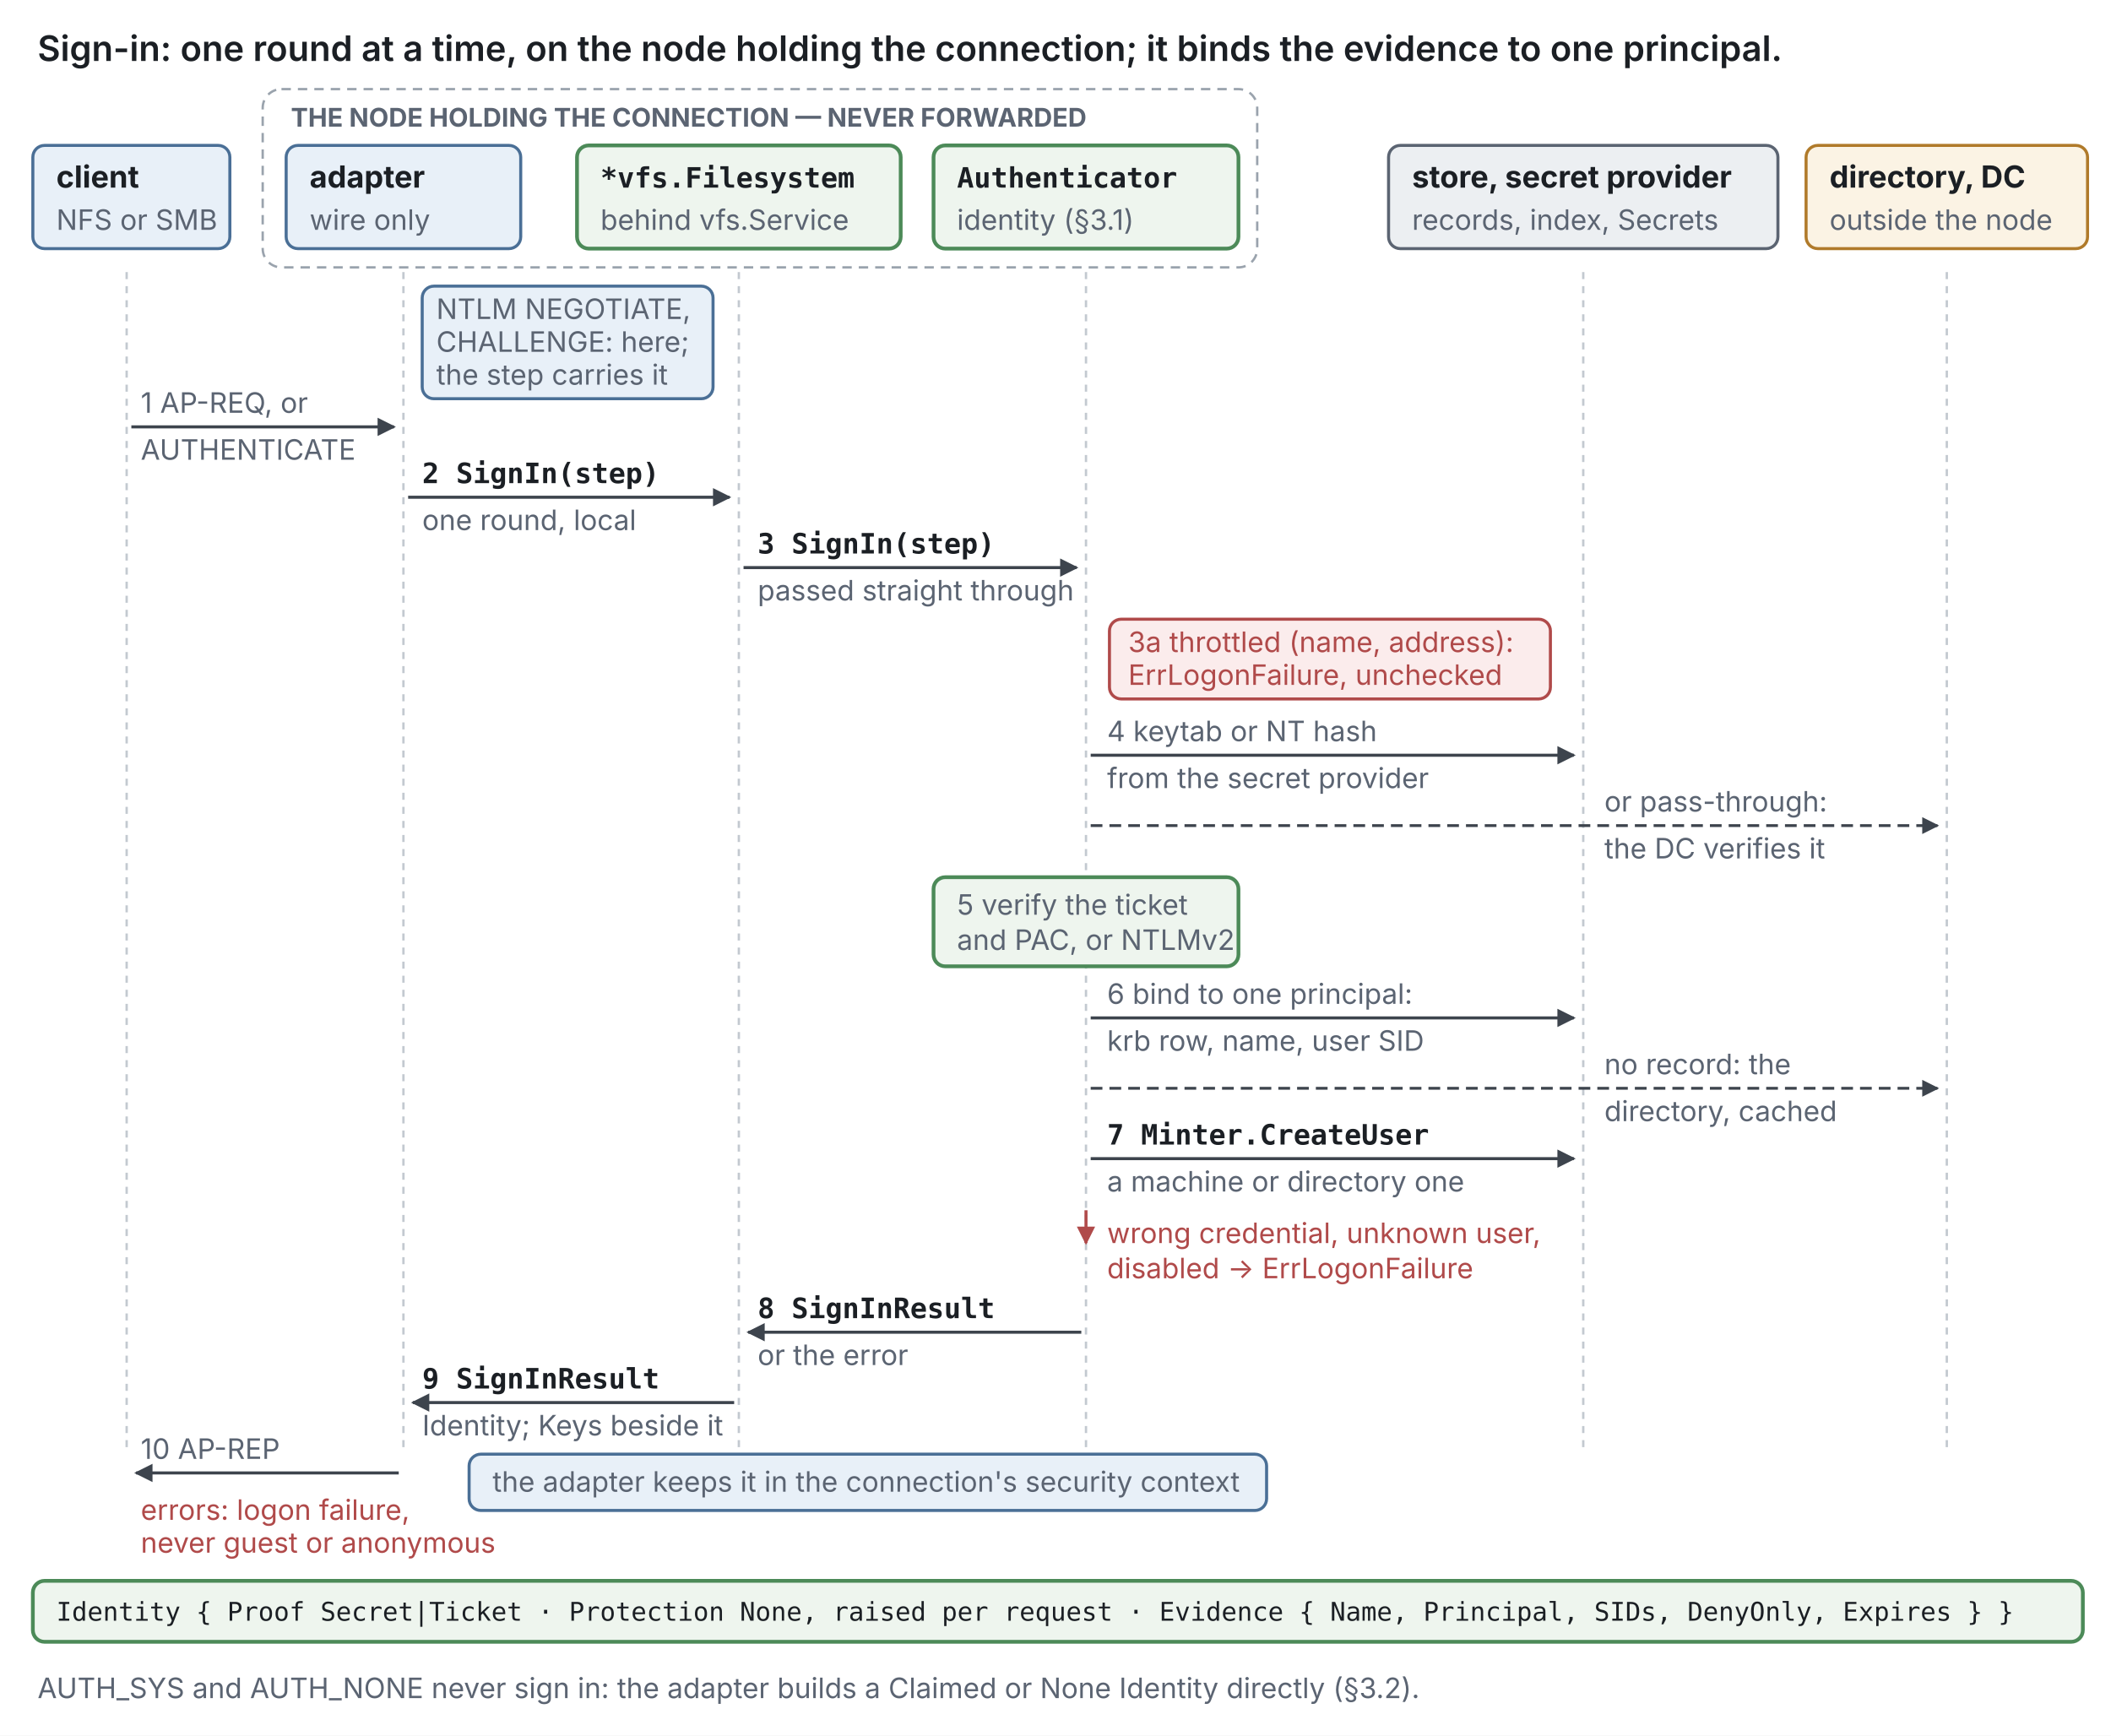
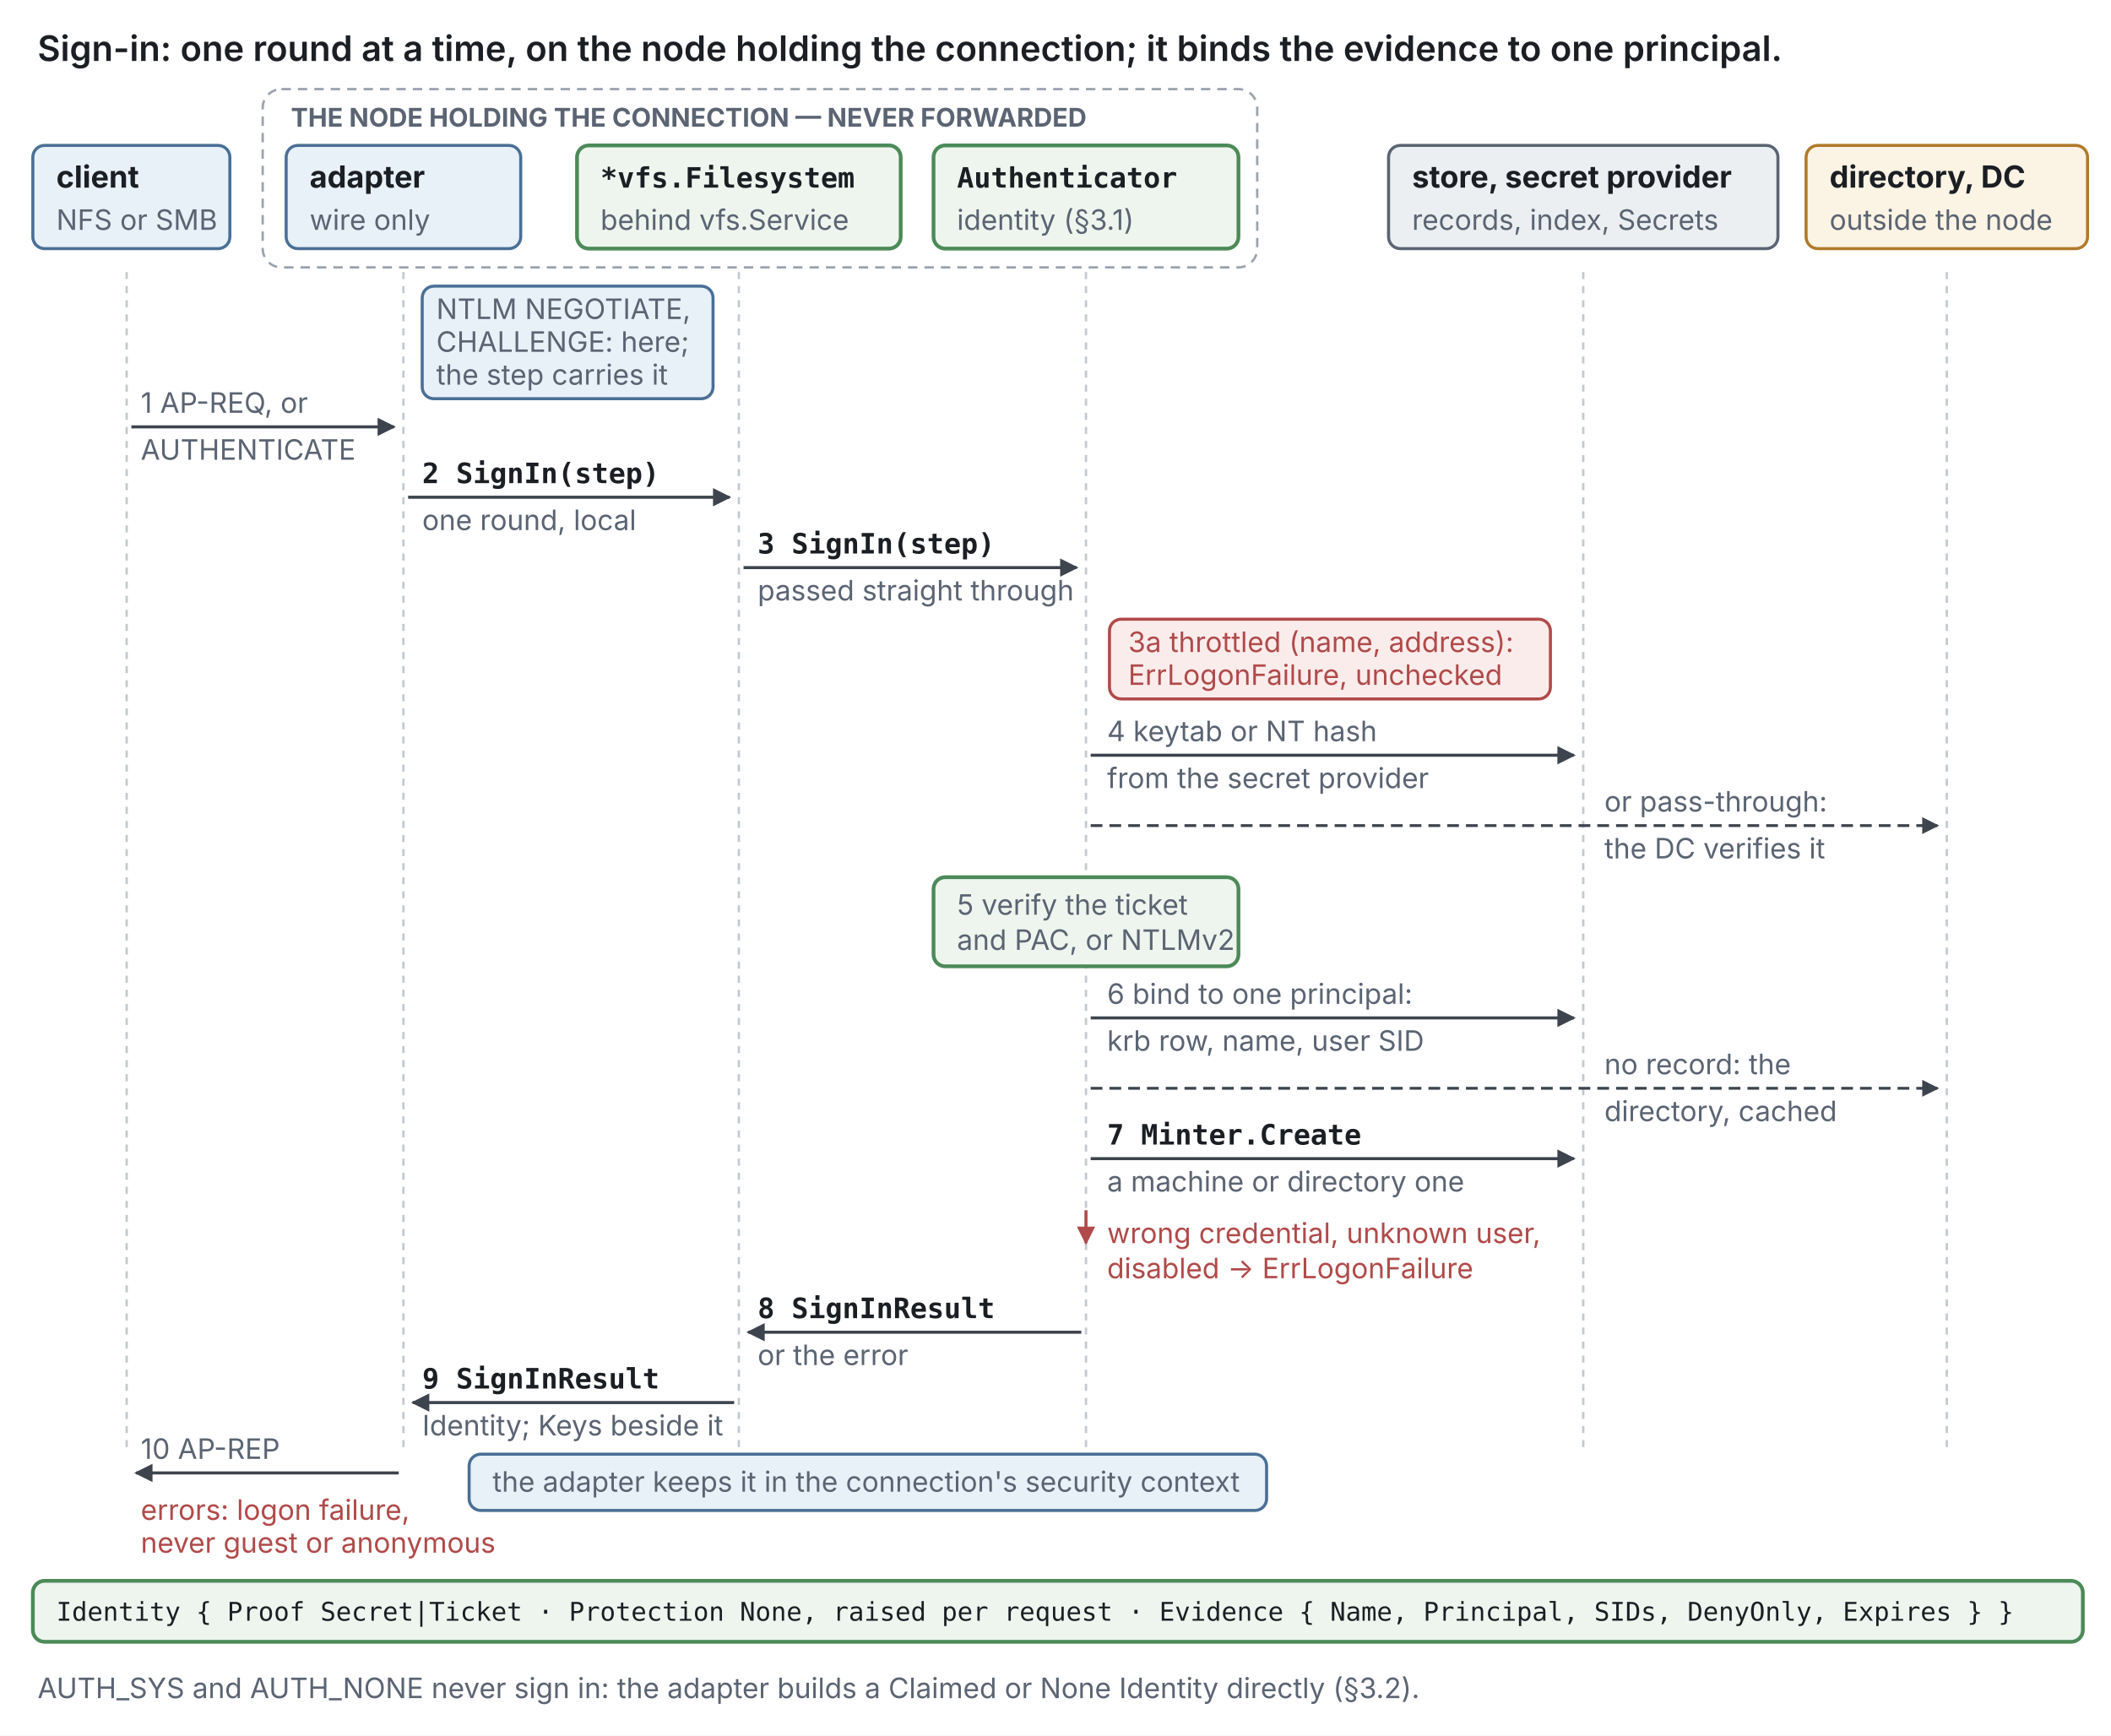
<svg xmlns="http://www.w3.org/2000/svg" viewBox="0 0 900 740" width="900" height="740" font-family="system-ui,-apple-system,Segoe UI,sans-serif">
  <defs>
    <marker id="a" viewBox="0 0 10 10" refX="9" refY="5" markerWidth="6" markerHeight="6" orient="auto-start-reverse">
      <path d="M0,0 L10,5 L0,10 z" fill="#3d444d" />
    </marker>
    <marker id="r" viewBox="0 0 10 10" refX="9" refY="5" markerWidth="6" markerHeight="6" orient="auto-start-reverse">
      <path d="M0,0 L10,5 L0,10 z" fill="#b04a4a" />
    </marker>
    <style>
      .t{font-size:15px;font-weight:600;fill:#1b1f24}.h{font-size:13px;font-weight:700;fill:#1b1f24}
      .s{font-size:12px;fill:#5b6472}.e{font-size:12px;fill:#b04a4a}.z{font-size:11px;font-weight:700;fill:#5b6472}
      .k{font-size:12px;fill:#1b1f24}
      .m{font-family:ui-monospace,SFMono-Regular,Menlo,monospace;font-size:12px;font-weight:600;fill:#1b1f24}
      .ms{font-family:ui-monospace,SFMono-Regular,Menlo,monospace;font-size:11px;fill:#1b1f24}
      .pr{fill:#e8f0f8;stroke:#4a6f96;stroke-width:1.3}
      .sv{fill:#eef5ee;stroke:#4c8a58;stroke-width:1.6}
      .st{fill:#eceff2;stroke:#5b6472;stroke-width:1.3}
      .am{fill:#fbf3e4;stroke:#b07a2a;stroke-width:1.3}
      .rd{fill:#fbecec;stroke:#b04a4a;stroke-width:1.3}
      .ln{stroke:#3d444d;stroke-width:1.3;fill:none;marker-end:url(#a)}
      .cb{stroke:#3d444d;stroke-width:1.2;fill:none;stroke-dasharray:5 3;marker-end:url(#a)}
      .ex{stroke:#b04a4a;stroke-width:1.3;fill:none;marker-end:url(#r)}
      .lane{stroke:#c3c9d0;stroke-width:1;stroke-dasharray:3 3}
      .zone{fill:none;stroke:#9aa3ad;stroke-width:1;stroke-dasharray:4 3}
    </style>
  </defs>
  <rect width="900" height="740" fill="#ffffff" />
  <text x="16" y="26" class="t">Sign-in: one round at a time, on the node holding the connection; it binds the evidence to one principal.</text>
  <rect x="112" y="38" width="424" height="76" rx="8" class="zone" />
  <text x="124" y="54" class="z">THE NODE HOLDING THE CONNECTION — NEVER FORWARDED</text>
  <rect x="14" y="62" width="84" height="44" rx="5" class="pr" />
  <text x="24" y="80" class="h">client</text>
  <text x="24" y="98" class="s">NFS or SMB</text>
  <rect x="122" y="62" width="100" height="44" rx="5" class="pr" />
  <text x="132" y="80" class="h">adapter</text>
  <text x="132" y="98" class="s">wire only</text>
  <rect x="246" y="62" width="138" height="44" rx="5" class="sv" />
  <text x="256" y="80" class="m">*vfs.Filesystem</text>
  <text x="256" y="98" class="s">behind vfs.Service</text>
  <rect x="398" y="62" width="130" height="44" rx="5" class="sv" />
  <text x="408" y="80" class="m">Authenticator</text>
  <text x="408" y="98" class="s">identity (§3.1)</text>
  <rect x="592" y="62" width="166" height="44" rx="5" class="st" />
  <text x="602" y="80" class="h">store, secret provider</text>
  <text x="602" y="98" class="s">records, index, Secrets</text>
  <rect x="770" y="62" width="120" height="44" rx="5" class="am" />
  <text x="780" y="80" class="h">directory, DC</text>
  <text x="780" y="98" class="s">outside the node</text>
  <line x1="54" y1="116" x2="54" y2="620" class="lane" />
  <line x1="172" y1="116" x2="172" y2="620" class="lane" />
  <line x1="315" y1="116" x2="315" y2="620" class="lane" />
  <line x1="463" y1="116" x2="463" y2="620" class="lane" />
  <line x1="675" y1="116" x2="675" y2="620" class="lane" />
  <line x1="830" y1="116" x2="830" y2="620" class="lane" />
  <rect x="180" y="122" width="124" height="48" rx="5" class="pr" />
  <text x="186" y="136" class="s">NTLM NEGOTIATE,</text>
  <text x="186" y="150" class="s">CHALLENGE: here;</text>
  <text x="186" y="164" class="s">the step carries it</text>
  <path d="M56,182 L168,182" class="ln" />
  <text x="60" y="176" class="s">1 AP-REQ, or</text>
  <text x="60" y="196" class="s">AUTHENTICATE</text>
  <path d="M174,212 L311,212" class="ln" />
  <text x="180" y="206" class="m">2 SignIn(step)</text>
  <text x="180" y="226" class="s">one round, local</text>
  <path d="M317,242 L459,242" class="ln" />
  <text x="323" y="236" class="m">3 SignIn(step)</text>
  <text x="323" y="256" class="s">passed straight through</text>
  <rect x="473" y="264" width="188" height="34" rx="5" class="rd" />
  <text x="481" y="278" class="e">3a throttled (name, address):</text>
  <text x="481" y="292" class="e">ErrLogonFailure, unchecked</text>
  <path d="M465,322 L671,322" class="ln" />
  <text x="472" y="316" class="s">4 keytab or NT hash</text>
  <text x="472" y="336" class="s">from the secret provider</text>
  <path d="M465,352 L826,352" class="cb" />
  <text x="684" y="346" class="s">or pass-through:</text>
  <text x="684" y="366" class="s">the DC verifies it</text>
  <rect x="398" y="374" width="130" height="38" rx="5" class="sv" />
  <text x="408" y="390" class="s">5 verify the ticket</text>
  <text x="408" y="405" class="s">and PAC, or NTLMv2</text>
  <path d="M465,434 L671,434" class="ln" />
  <text x="472" y="428" class="s">6 bind to one principal:</text>
  <text x="472" y="448" class="s">krb row, name, user SID</text>
  <path d="M465,464 L826,464" class="cb" />
  <text x="684" y="458" class="s">no record: the</text>
  <text x="684" y="478" class="s">directory, cached</text>
  <path d="M465,494 L671,494" class="ln" />
-   <text x="472" y="488" class="m">7 Minter.CreateUser</text>
+   <text x="472" y="488" class="m">7 Minter.Create</text>
  <text x="472" y="508" class="s">a machine or directory one</text>
  <path d="M463,516 L463,530" class="ex" />
  <text x="472" y="530" class="e">wrong credential, unknown user,</text>
  <text x="472" y="545" class="e">disabled → ErrLogonFailure</text>
  <path d="M461,568 L319,568" class="ln" />
  <text x="323" y="562" class="m">8 SignInResult</text>
  <text x="323" y="582" class="s">or the error</text>
  <path d="M313,598 L176,598" class="ln" />
  <text x="180" y="592" class="m">9 SignInResult</text>
  <text x="180" y="612" class="s">Identity; Keys beside it</text>
  <path d="M170,628 L58,628" class="ln" />
  <text x="60" y="622" class="s">10 AP-REP</text>
  <rect x="200" y="620" width="340" height="24" rx="5" class="pr" />
  <text x="210" y="636" class="s">the adapter keeps it in the connection's security context</text>
  <text x="60" y="648" class="e">errors: logon failure,</text>
  <text x="60" y="662" class="e">never guest or anonymous</text>
  <rect x="14" y="674" width="874" height="26" rx="5" class="sv" />
  <text x="24" y="691" class="ms">Identity { Proof Secret|Ticket · Protection None, raised per request · Evidence { Name, Principal, SIDs, DenyOnly, Expires } }</text>
  <text x="16" y="724" class="s">AUTH_SYS and AUTH_NONE never sign in: the adapter builds a Claimed or None Identity directly (§3.2).</text>
</svg>
